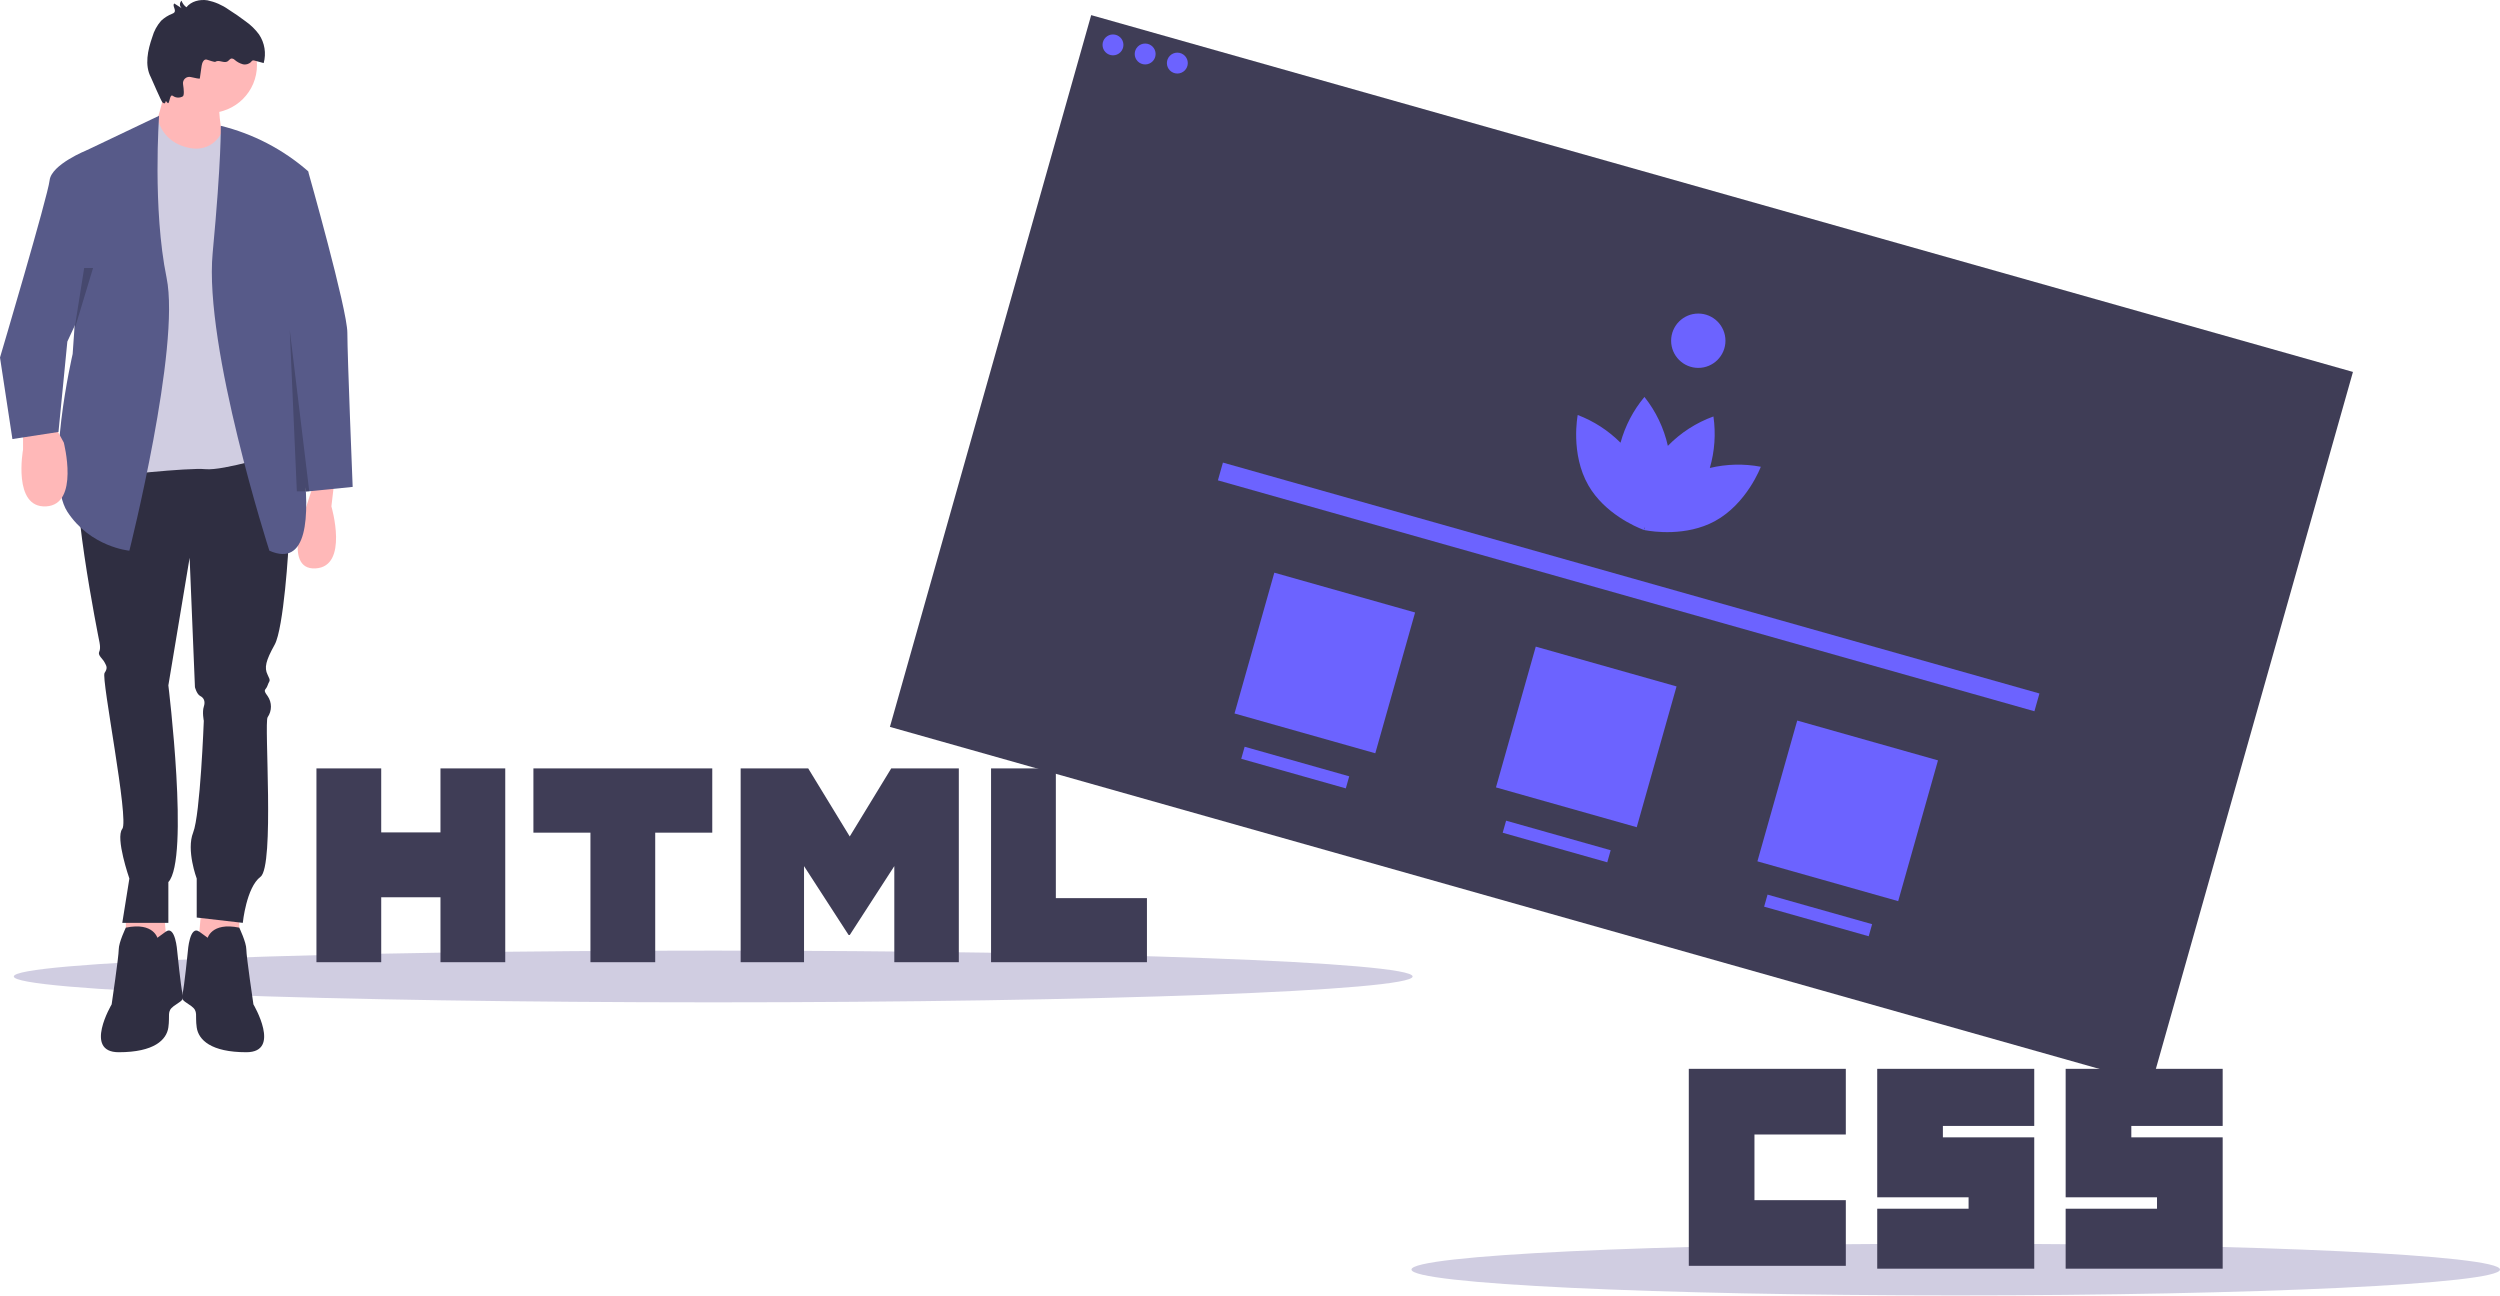
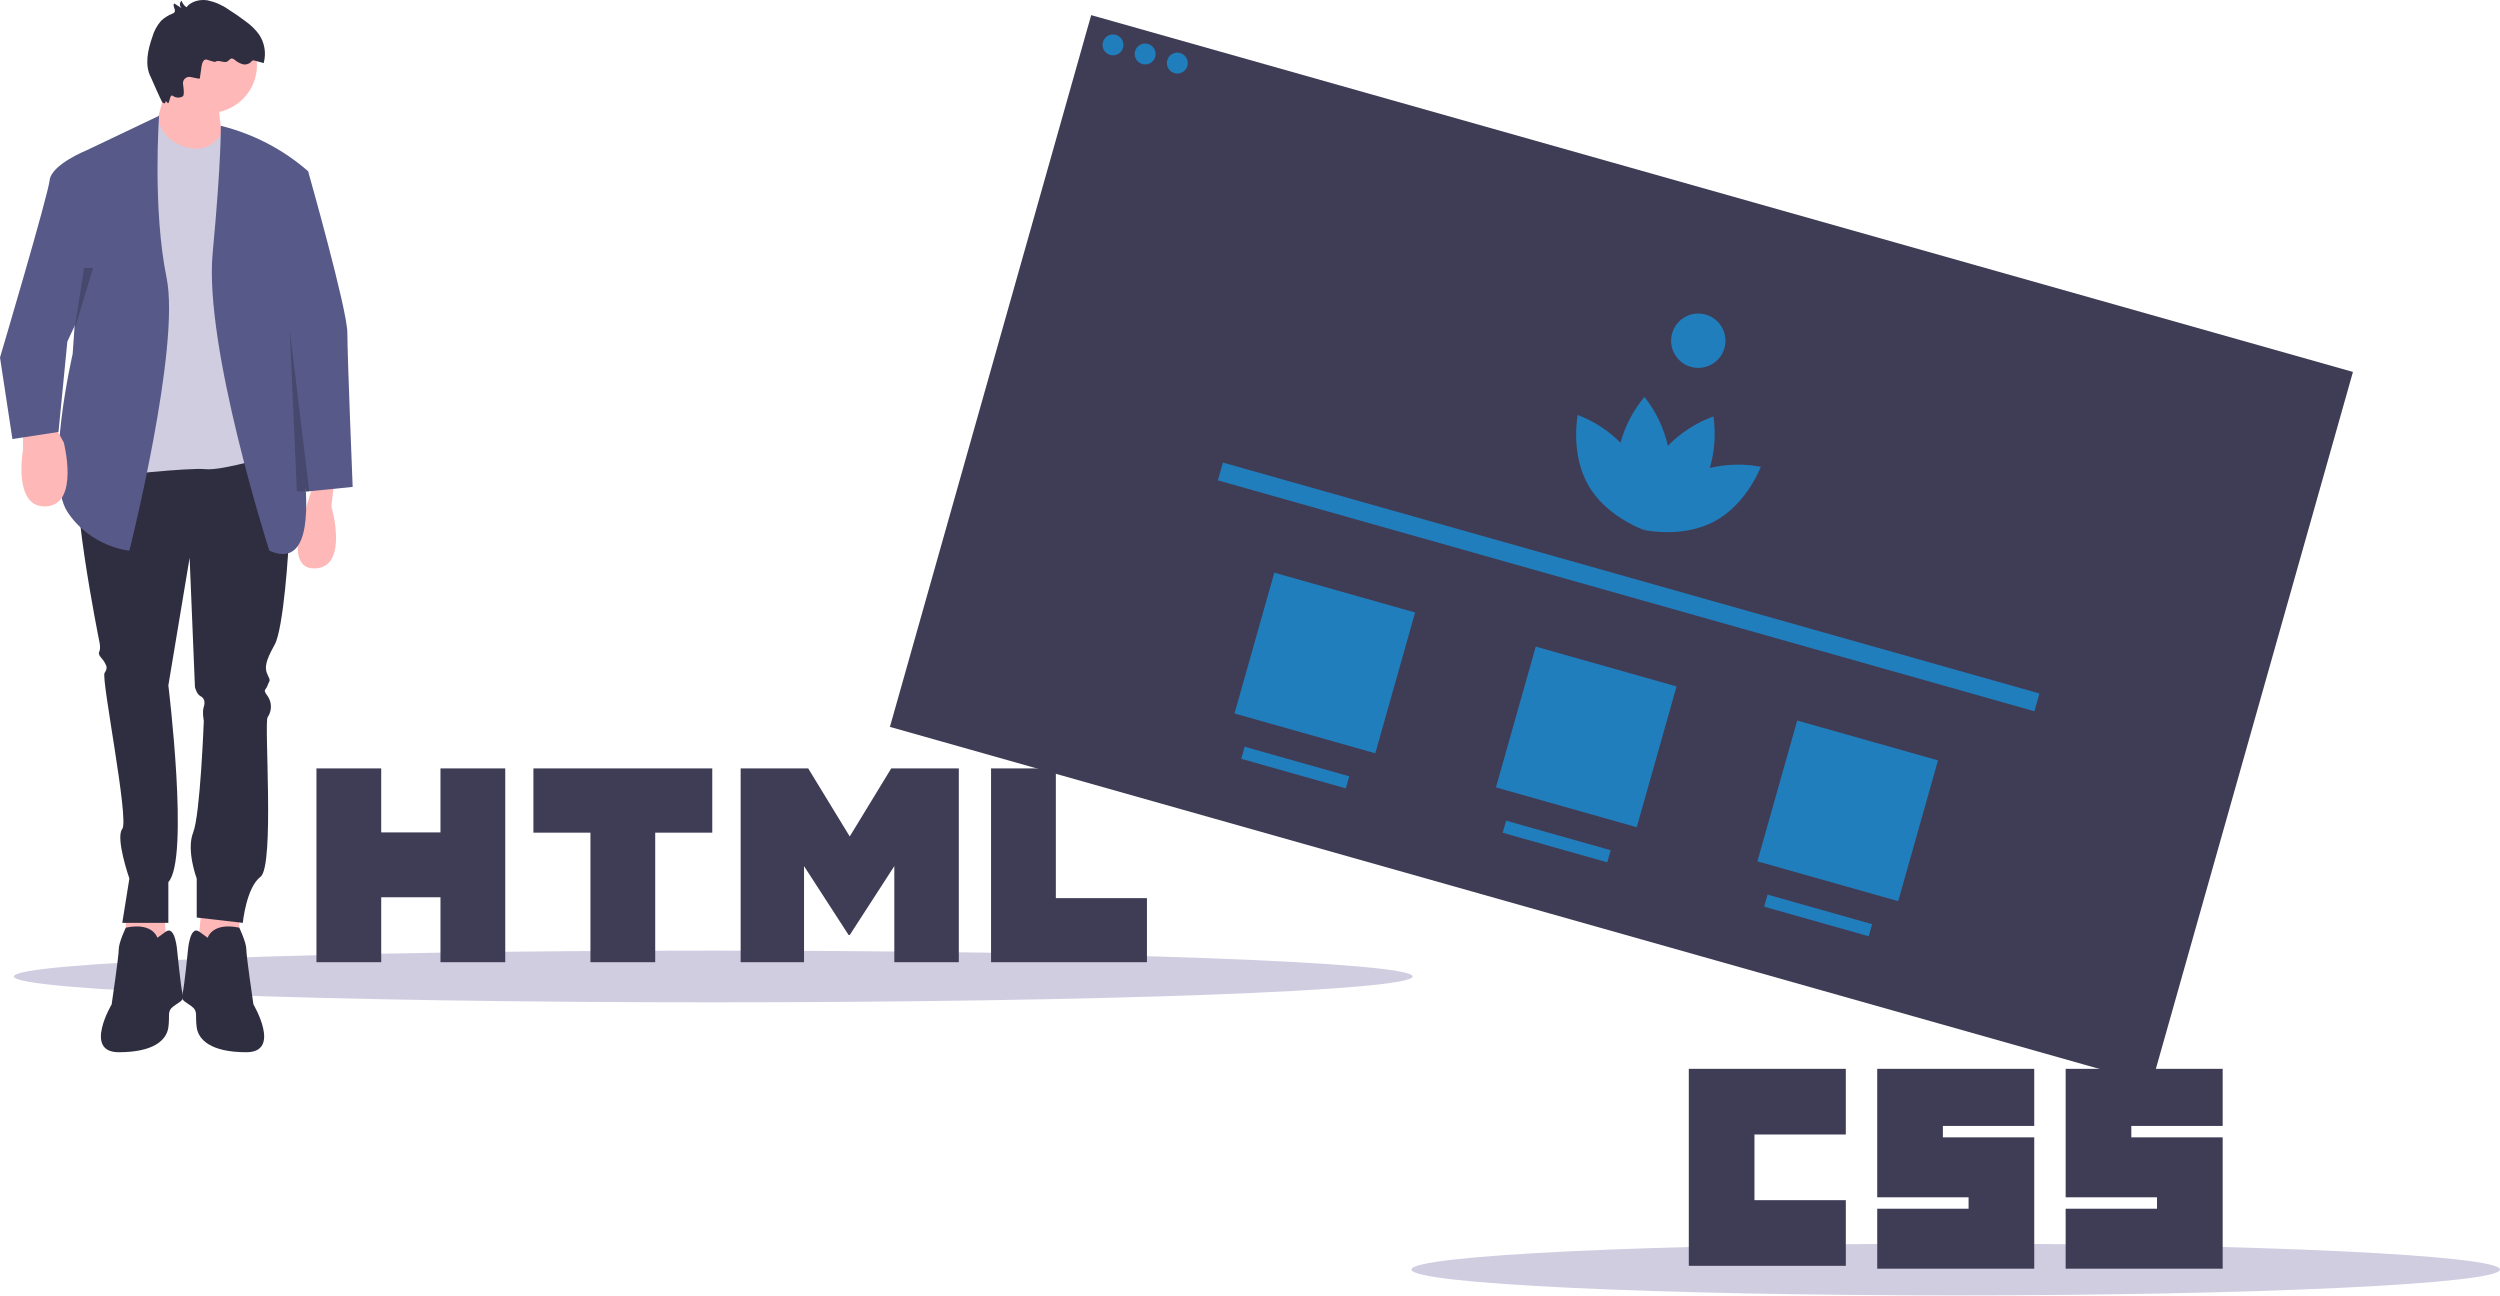
<svg xmlns="http://www.w3.org/2000/svg" id="ae5f5559-570c-4c14-9324-22f1786600a2" data-name="Layer 1" width="1015.128" height="526" viewBox="0 0 1015.128 526">
  <rect x="600.647" y="143.872" width="300.346" height="532.432" transform="translate(59.46229 833.9856) rotate(-74.20991)" fill="#3f3d56" />
-   <circle cx="451.929" cy="18.229" r="4.243" fill="#6c63ff" />
-   <circle cx="464.995" cy="21.924" r="4.243" fill="#6c63ff" />
-   <circle cx="478.061" cy="25.618" r="4.243" fill="#6c63ff" />
-   <path d="M807.42,376.53a49.571,49.571,0,0,0-20.704.489,49.483,49.483,0,0,0,1.464-20.92,49.194,49.194,0,0,0-18.506,11.943,49.193,49.193,0,0,0-9.512-19.866,49.482,49.482,0,0,0-9.709,18.588A49.572,49.572,0,0,0,733.071,355.505s-3.09,15.716,4.349,28.612c6.622,11.478,19.343,16.849,22.063,17.892l.064.076.034-.039c.276.105.431.158.431.158s.058-.302.139-.841c.049-.06.098-.122.152-.19.011.086.02.164.031.241-.214.501-.322.789-.322.789s.16.035.45.091l.009.051.094-.032c2.863.535,16.514,2.622,28.166-3.688C801.822,391.536,807.42,376.53,807.42,376.53Z" transform="translate(-92.43613 -187)" fill="#6c63ff" />
-   <circle cx="689.592" cy="138.352" r="11.032" fill="#6c63ff" />
-   <rect x="581.484" y="421.571" width="344.549" height="7.496" transform="translate(51.74221 -376.0588) rotate(15.79009)" fill="#6c63ff" />
-   <rect x="600.672" y="426.503" width="59.405" height="59.405" transform="translate(55.49076 -341.3188) rotate(15.79009)" fill="#6c63ff" />
-   <rect x="706.833" y="456.523" width="59.405" height="59.405" transform="translate(67.66575 -369.0738) rotate(15.79009)" fill="#6c63ff" />
-   <rect x="812.994" y="486.544" width="59.405" height="59.405" transform="translate(79.84073 -396.8287) rotate(15.79009)" fill="#6c63ff" />
-   <rect x="596.302" y="496.124" width="44.129" height="5.092" transform="translate(66.59275 -336.4488) rotate(15.79009)" fill="#6c63ff" />
-   <rect x="702.463" y="526.144" width="44.129" height="5.092" transform="translate(78.76773 -364.2038) rotate(15.79009)" fill="#6c63ff" />
-   <rect x="808.623" y="556.165" width="44.129" height="5.092" transform="translate(90.94272 -391.9588) rotate(15.79009)" fill="#6c63ff" />
+   <circle cx="451.929" cy="18.229" r="4.243" fill="#217ebd" />
+   <circle cx="464.995" cy="21.924" r="4.243" fill="#217ebd" />
+   <circle cx="478.061" cy="25.618" r="4.243" fill="#217ebd" />
+   <path d="M807.42,376.53a49.571,49.571,0,0,0-20.704.489,49.483,49.483,0,0,0,1.464-20.92,49.194,49.194,0,0,0-18.506,11.943,49.193,49.193,0,0,0-9.512-19.866,49.482,49.482,0,0,0-9.709,18.588A49.572,49.572,0,0,0,733.071,355.505s-3.09,15.716,4.349,28.612c6.622,11.478,19.343,16.849,22.063,17.892l.064.076.034-.039c.276.105.431.158.431.158s.058-.302.139-.841c.049-.06.098-.122.152-.19.011.086.02.164.031.241-.214.501-.322.789-.322.789s.16.035.45.091l.009.051.094-.032c2.863.535,16.514,2.622,28.166-3.688C801.822,391.536,807.42,376.53,807.42,376.53Z" transform="translate(-92.43613 -187)" fill="#217ebd" />
+   <circle cx="689.592" cy="138.352" r="11.032" fill="#217ebd" />
+   <rect x="581.484" y="421.571" width="344.549" height="7.496" transform="translate(51.74221 -376.0588) rotate(15.79009)" fill="#217ebd" />
+   <rect x="600.672" y="426.503" width="59.405" height="59.405" transform="translate(55.49076 -341.3188) rotate(15.79009)" fill="#217ebd" />
+   <rect x="706.833" y="456.523" width="59.405" height="59.405" transform="translate(67.66575 -369.0738) rotate(15.79009)" fill="#217ebd" />
+   <rect x="812.994" y="486.544" width="59.405" height="59.405" transform="translate(79.84073 -396.8287) rotate(15.79009)" fill="#217ebd" />
+   <rect x="596.302" y="496.124" width="44.129" height="5.092" transform="translate(66.59275 -336.4488) rotate(15.79009)" fill="#217ebd" />
+   <rect x="702.463" y="526.144" width="44.129" height="5.092" transform="translate(78.76773 -364.2038) rotate(15.79009)" fill="#217ebd" />
+   <rect x="808.623" y="556.165" width="44.129" height="5.092" transform="translate(90.94272 -391.9588) rotate(15.79009)" fill="#217ebd" />
  <ellipse cx="289.6" cy="396.5" rx="284" ry="10.5" fill="#d0cde1" />
  <ellipse cx="794.128" cy="515.5" rx="221" ry="10.5" fill="#d0cde1" />
  <path d="M778.172,621H841.93v26.664H804.836v26.664h37.098v26.662H778.172Zm76.511,0h63.76v23.186h-37.096v4.637h37.096v53.327H854.685V677.802h37.096v-4.637H854.682V621Zm76.513,0h63.76v23.186h-37.096v4.637h37.096v53.327H931.196V677.802h37.096v-4.637H931.198V621Z" transform="translate(-92.43613 -187)" fill="#3f3d56" />
  <path d="M220.926,499h26.302v25.986h24.061V499h26.304v78.693H271.291V551.342H247.23v26.351H220.928V499Zm111.254,26.096H309.028V499h72.625v26.096H358.487v52.596H332.185V525.096h-.005ZM393.179,499h27.425l16.87,27.651L454.329,499h27.437v78.693H455.571V538.688L437.475,566.668h-.454L418.914,538.688v39.005H393.179Zm101.676,0h26.31v52.682h36.989v26.011H494.854V499Z" transform="translate(-92.43613 -187)" fill="#3f3d56" />
  <polygon points="82.034 366.091 79.876 390.558 97.146 389.118 97.146 368.25 82.034 366.091" fill="#ffb8b8" />
  <polygon points="66.203 366.091 68.362 390.558 51.092 389.118 51.092 368.25 66.203 366.091" fill="#ffb8b8" />
  <path d="M203.974,365.276s5.757,34.541,5.757,39.578-2.159,37.419-5.757,43.896-4.318,9.355-2.878,12.233.72,2.159,0,4.318-2.159,1.439,0,4.318a7.561,7.561,0,0,1,0,8.635c-1.439,2.159,2.878,60.446-2.878,64.764s-7.196,18.71-7.196,18.71l-18.71-2.159v-15.831s-4.318-11.514-1.439-18.71,4.318-45.335,4.318-45.335-.72-3.598,0-5.757,0-3.598-1.439-4.318-2.159-3.598-2.159-3.598l-2.159-52.531L160.798,465.3s8.635,70.521,0,79.876v16.551H142.089l2.878-17.99s-5.757-16.551-2.878-20.149-8.635-61.166-7.196-63.325.72-2.878,0-4.318-2.878-2.878-2.159-4.318,0-4.318,0-4.318-13.672-67.642-7.196-74.119S203.974,365.276,203.974,365.276Z" transform="translate(-92.43613 -187)" fill="#2f2e41" />
  <path d="M176.629,568.203s1.439-6.901,12.953-4.53c0,0,2.878,5.969,2.878,8.848s2.878,22.308,2.878,22.308,11.514,19.429-2.878,19.429-19.429-5.037-20.149-10.074.72-6.476-2.159-8.635-4.318-2.159-3.598-5.037,2.159-17.27,2.159-17.27.72-10.794,4.677-7.916l3.958,2.878" transform="translate(-92.43613 -187)" fill="#2f2e41" />
  <path d="M156.481,568.203s-1.439-6.901-12.953-4.53c0,0-2.878,5.969-2.878,8.848s-2.878,22.308-2.878,22.308-11.514,19.429,2.878,19.429,19.429-5.037,20.149-10.074-.72-6.476,2.159-8.635,4.318-2.159,3.598-5.037-2.159-17.27-2.159-17.27-.72-10.794-4.677-7.916l-3.958,2.878" transform="translate(-92.43613 -187)" fill="#2f2e41" />
  <circle cx="84.913" cy="26.44" r="19.429" fill="#ffb8b8" />
  <path d="M161.518,216.319s-7.916,30.943-9.355,31.662,33.102,3.598,33.102,3.598-8.635-26.625,0-30.943Z" transform="translate(-92.43613 -187)" fill="#ffb8b8" />
  <path d="M156.463,235.175l-.001-.004L132.734,251.579l4.318,128.808s31.662-3.598,38.858-2.878,30.223-6.476,30.223-6.476L196.047,249.997a9.942,9.942,0,0,0-9.208-9.092l-4.322-.305s-4.317,10.689-17.307,5.175A15.156,15.156,0,0,1,156.463,235.175Z" transform="translate(-92.43613 -187)" fill="#d0cde1" />
  <path d="M157.036,234l-29.34,13.981-5.757,82.754s-11.514,49.652-2.159,64.044,25.186,15.831,25.186,15.831,20.868-82.754,15.112-110.818S157.036,234,157.036,234Z" transform="translate(-92.43613 -187)" fill="#575a89" />
  <path d="M101.791,358.799v10.794s-4.318,23.747,9.355,23.027,7.196-25.906,7.196-25.906l-4.318-7.916Z" transform="translate(-92.43613 -187)" fill="#ffb8b8" />
  <path d="M228.44,380.387l-1.439,12.233s7.196,24.466-6.476,25.186-3.748-25.036-3.748-25.036l4.468-13.823Z" transform="translate(-92.43613 -187)" fill="#ffb8b8" />
  <path d="M182.084,238.085h0a84.747,84.747,0,0,1,35.438,18.422l.124.109-10.074,53.25-1.439,19.429s26.625,94.987-4.318,81.315c0,0-26.625-82.754-23.027-120.893S182.084,238.085,182.084,238.085Z" transform="translate(-92.43613 -187)" fill="#575a89" />
  <path d="M208.292,255.897c.72-.72,9.355,1,9.355,1s15.831,55.848,15.831,65.203,2.159,62.605,2.159,62.605l-18.995,1.915-15.375-73.986Z" transform="translate(-92.43613 -187)" fill="#575a89" />
  <path d="M132.734,247.981h-5.037s-14.392,5.757-15.112,12.233-20.149,71.96-20.149,71.96l5.037,33.102,18.71-2.878,3.598-36.7,18.71-40.298Z" transform="translate(-92.43613 -187)" fill="#575a89" />
  <path d="M173.574,218.863l.745-5.193c.174-1.21.882-2.802,2.06-2.473,1.002.28,3.184,1.137,3.549.879,1.368-.969,3.439.726,4.877-.135.603-.361.996-1.134,1.697-1.185a1.933,1.933,0,0,1,1.246.564,8.477,8.477,0,0,0,3.224,1.751,3.468,3.468,0,0,0,3.394-.925,1.803,1.803,0,0,1,.6-.575,1.347,1.347,0,0,1,.863.04l3.676,1.001a14.126,14.126,0,0,0-1.89-11.63,23.391,23.391,0,0,0-5.354-5.244q-3.415-2.598-7.048-4.887a22.892,22.892,0,0,0-8.563-3.725c-3.1-.471-6.571.371-8.521,2.827a5.487,5.487,0,0,1-1.974-2.666,2.02,2.02,0,0,0,.13,3.097l-3.109-1.985c-.874.918.834,2.582.089,3.607a1.9,1.9,0,0,1-.837.546,14.252,14.252,0,0,0-4.559,2.869,17.01,17.01,0,0,0-3.59,6.614c-1.853,5.315-3.199,11.41-.567,16.385.298.564,4.237,9.874,4.762,10.237,1.774,1.227.619-1.743,1.89,0,.997,1.367.81-3.864,2.292-2.716a3.693,3.693,0,0,0,4.02.181c.614-.426.416-2.791.085-4.963a2.559,2.559,0,0,1,3.113-2.879C171.72,218.712,173.543,219.083,173.574,218.863Z" transform="translate(-92.43613 -187)" fill="#2f2e41" />
  <polygon points="117.655 134.02 125.57 199.504 120.533 199.504 117.655 134.02" opacity="0.2" />
  <polygon points="34.181 108.834 30.179 134.02 37.779 108.834 35.62 108.834 34.181 108.834" opacity="0.2" />
</svg>
